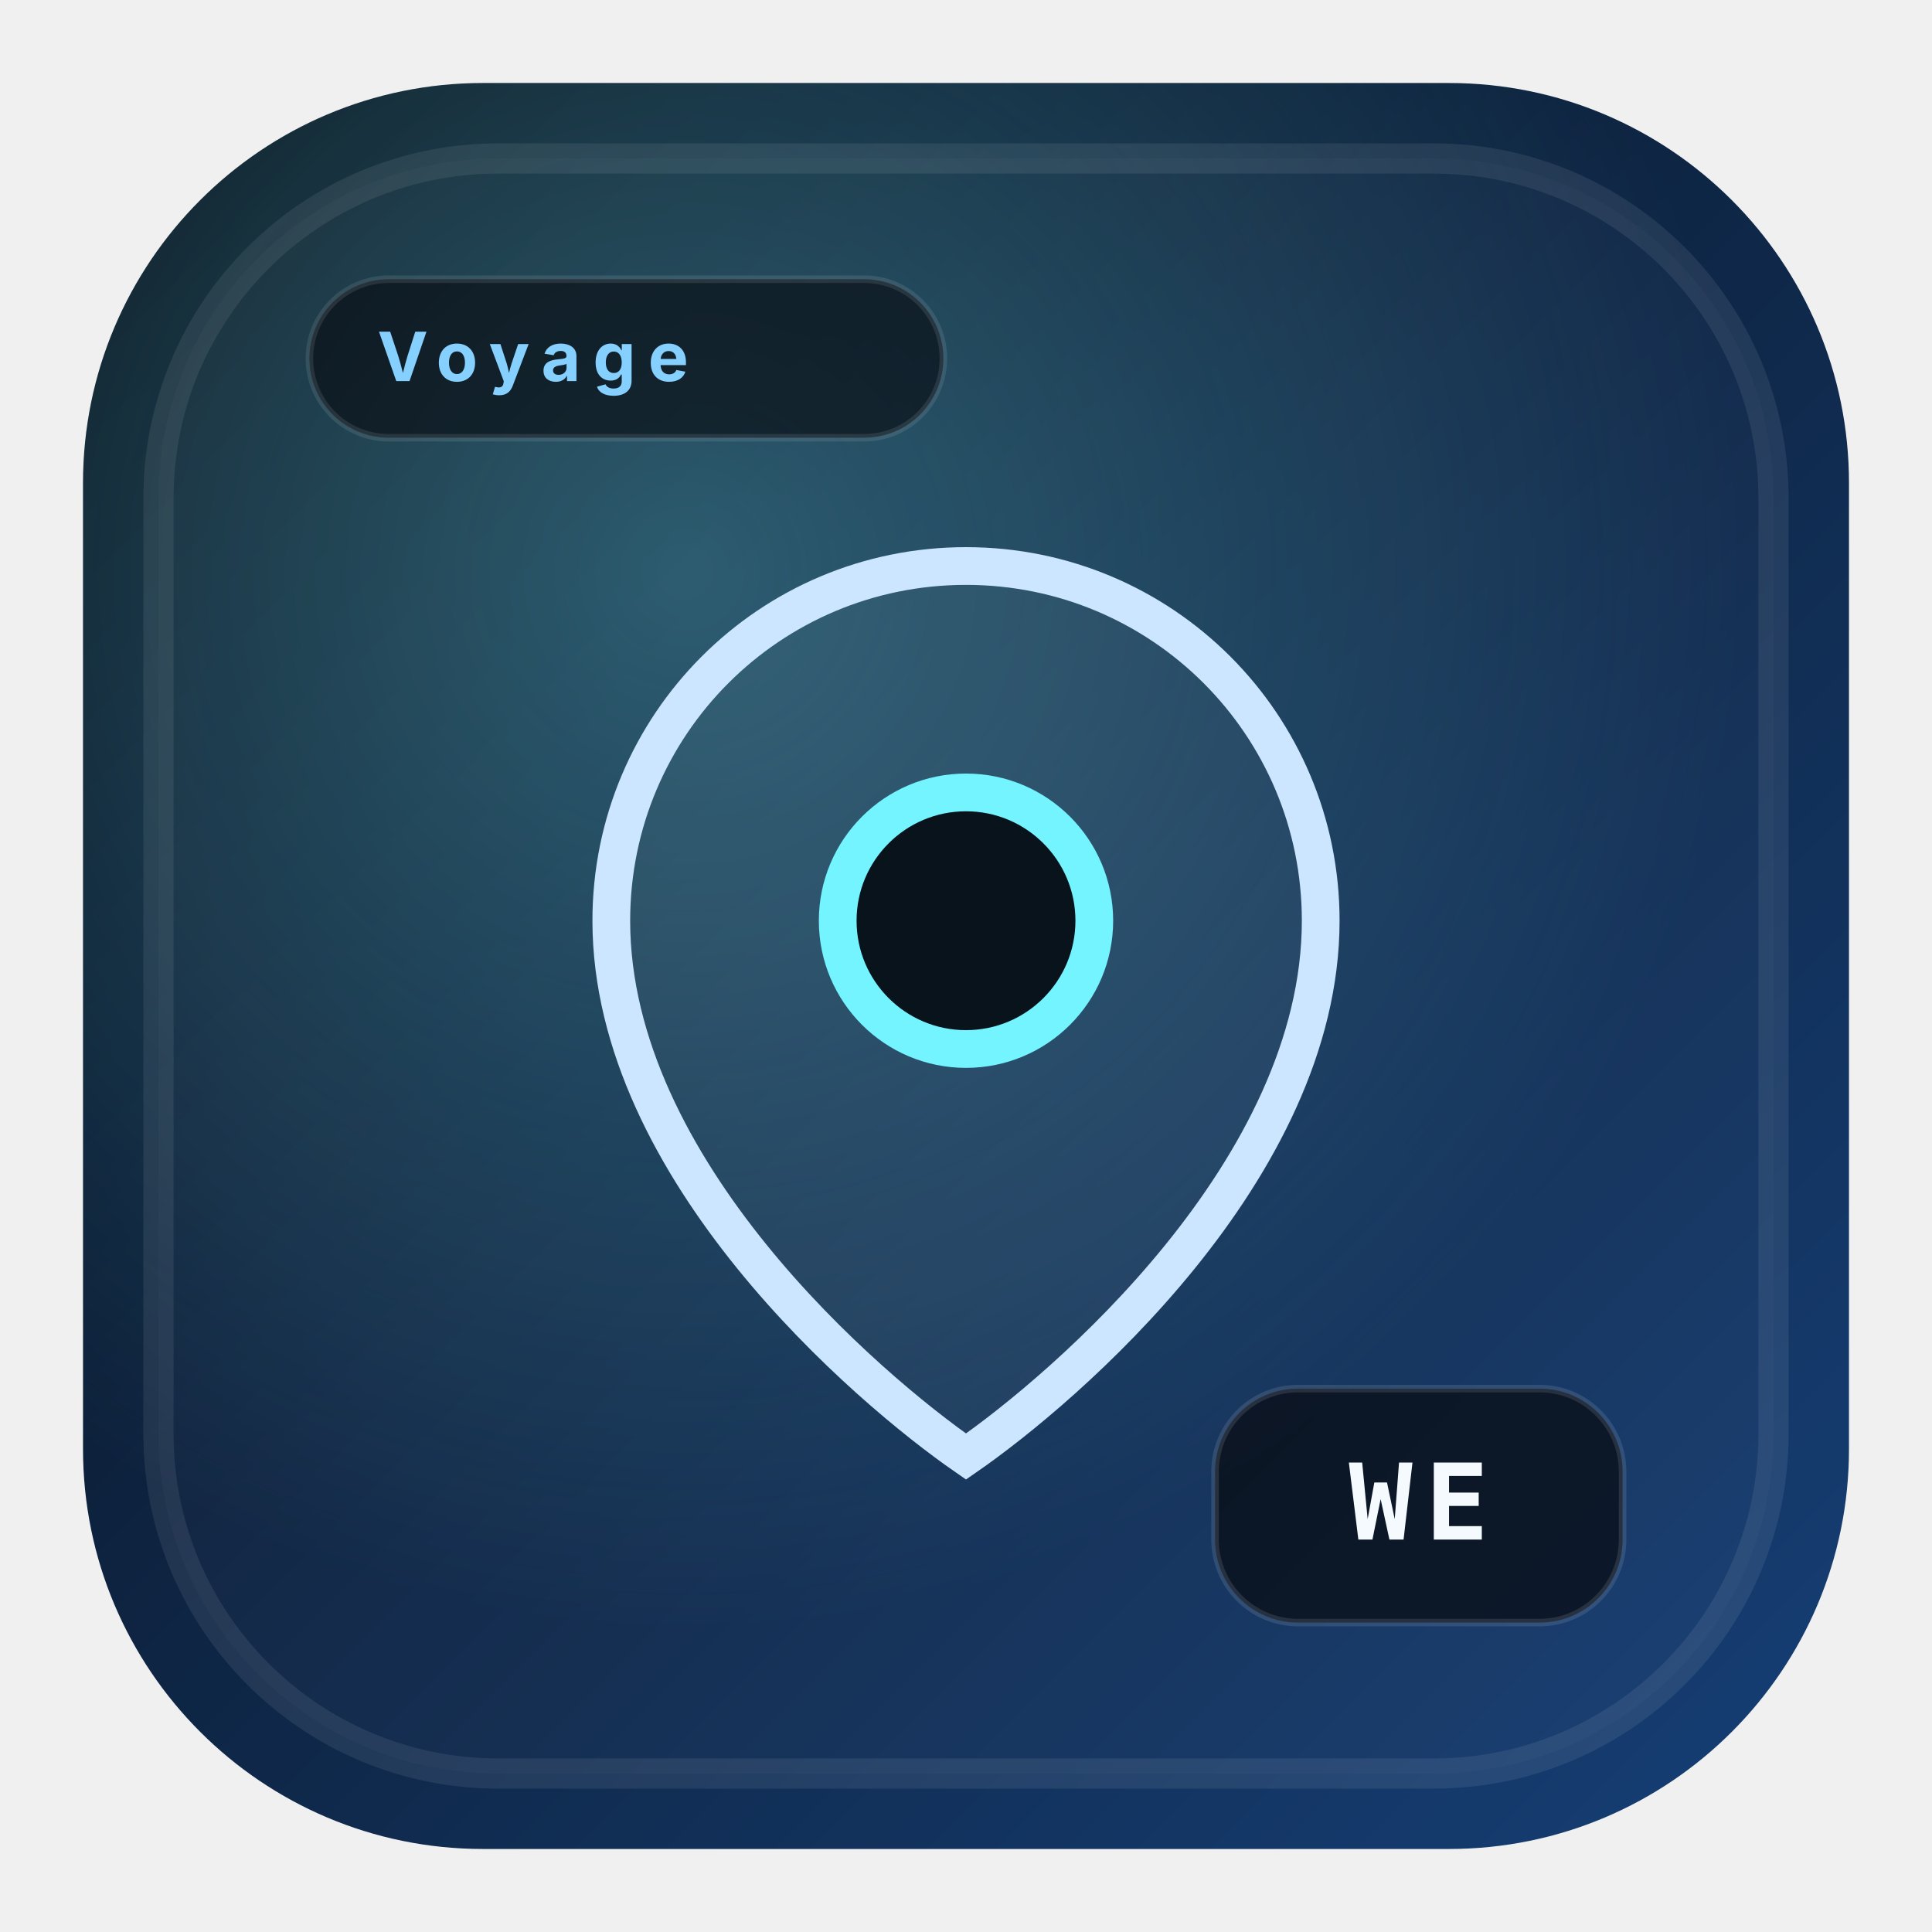
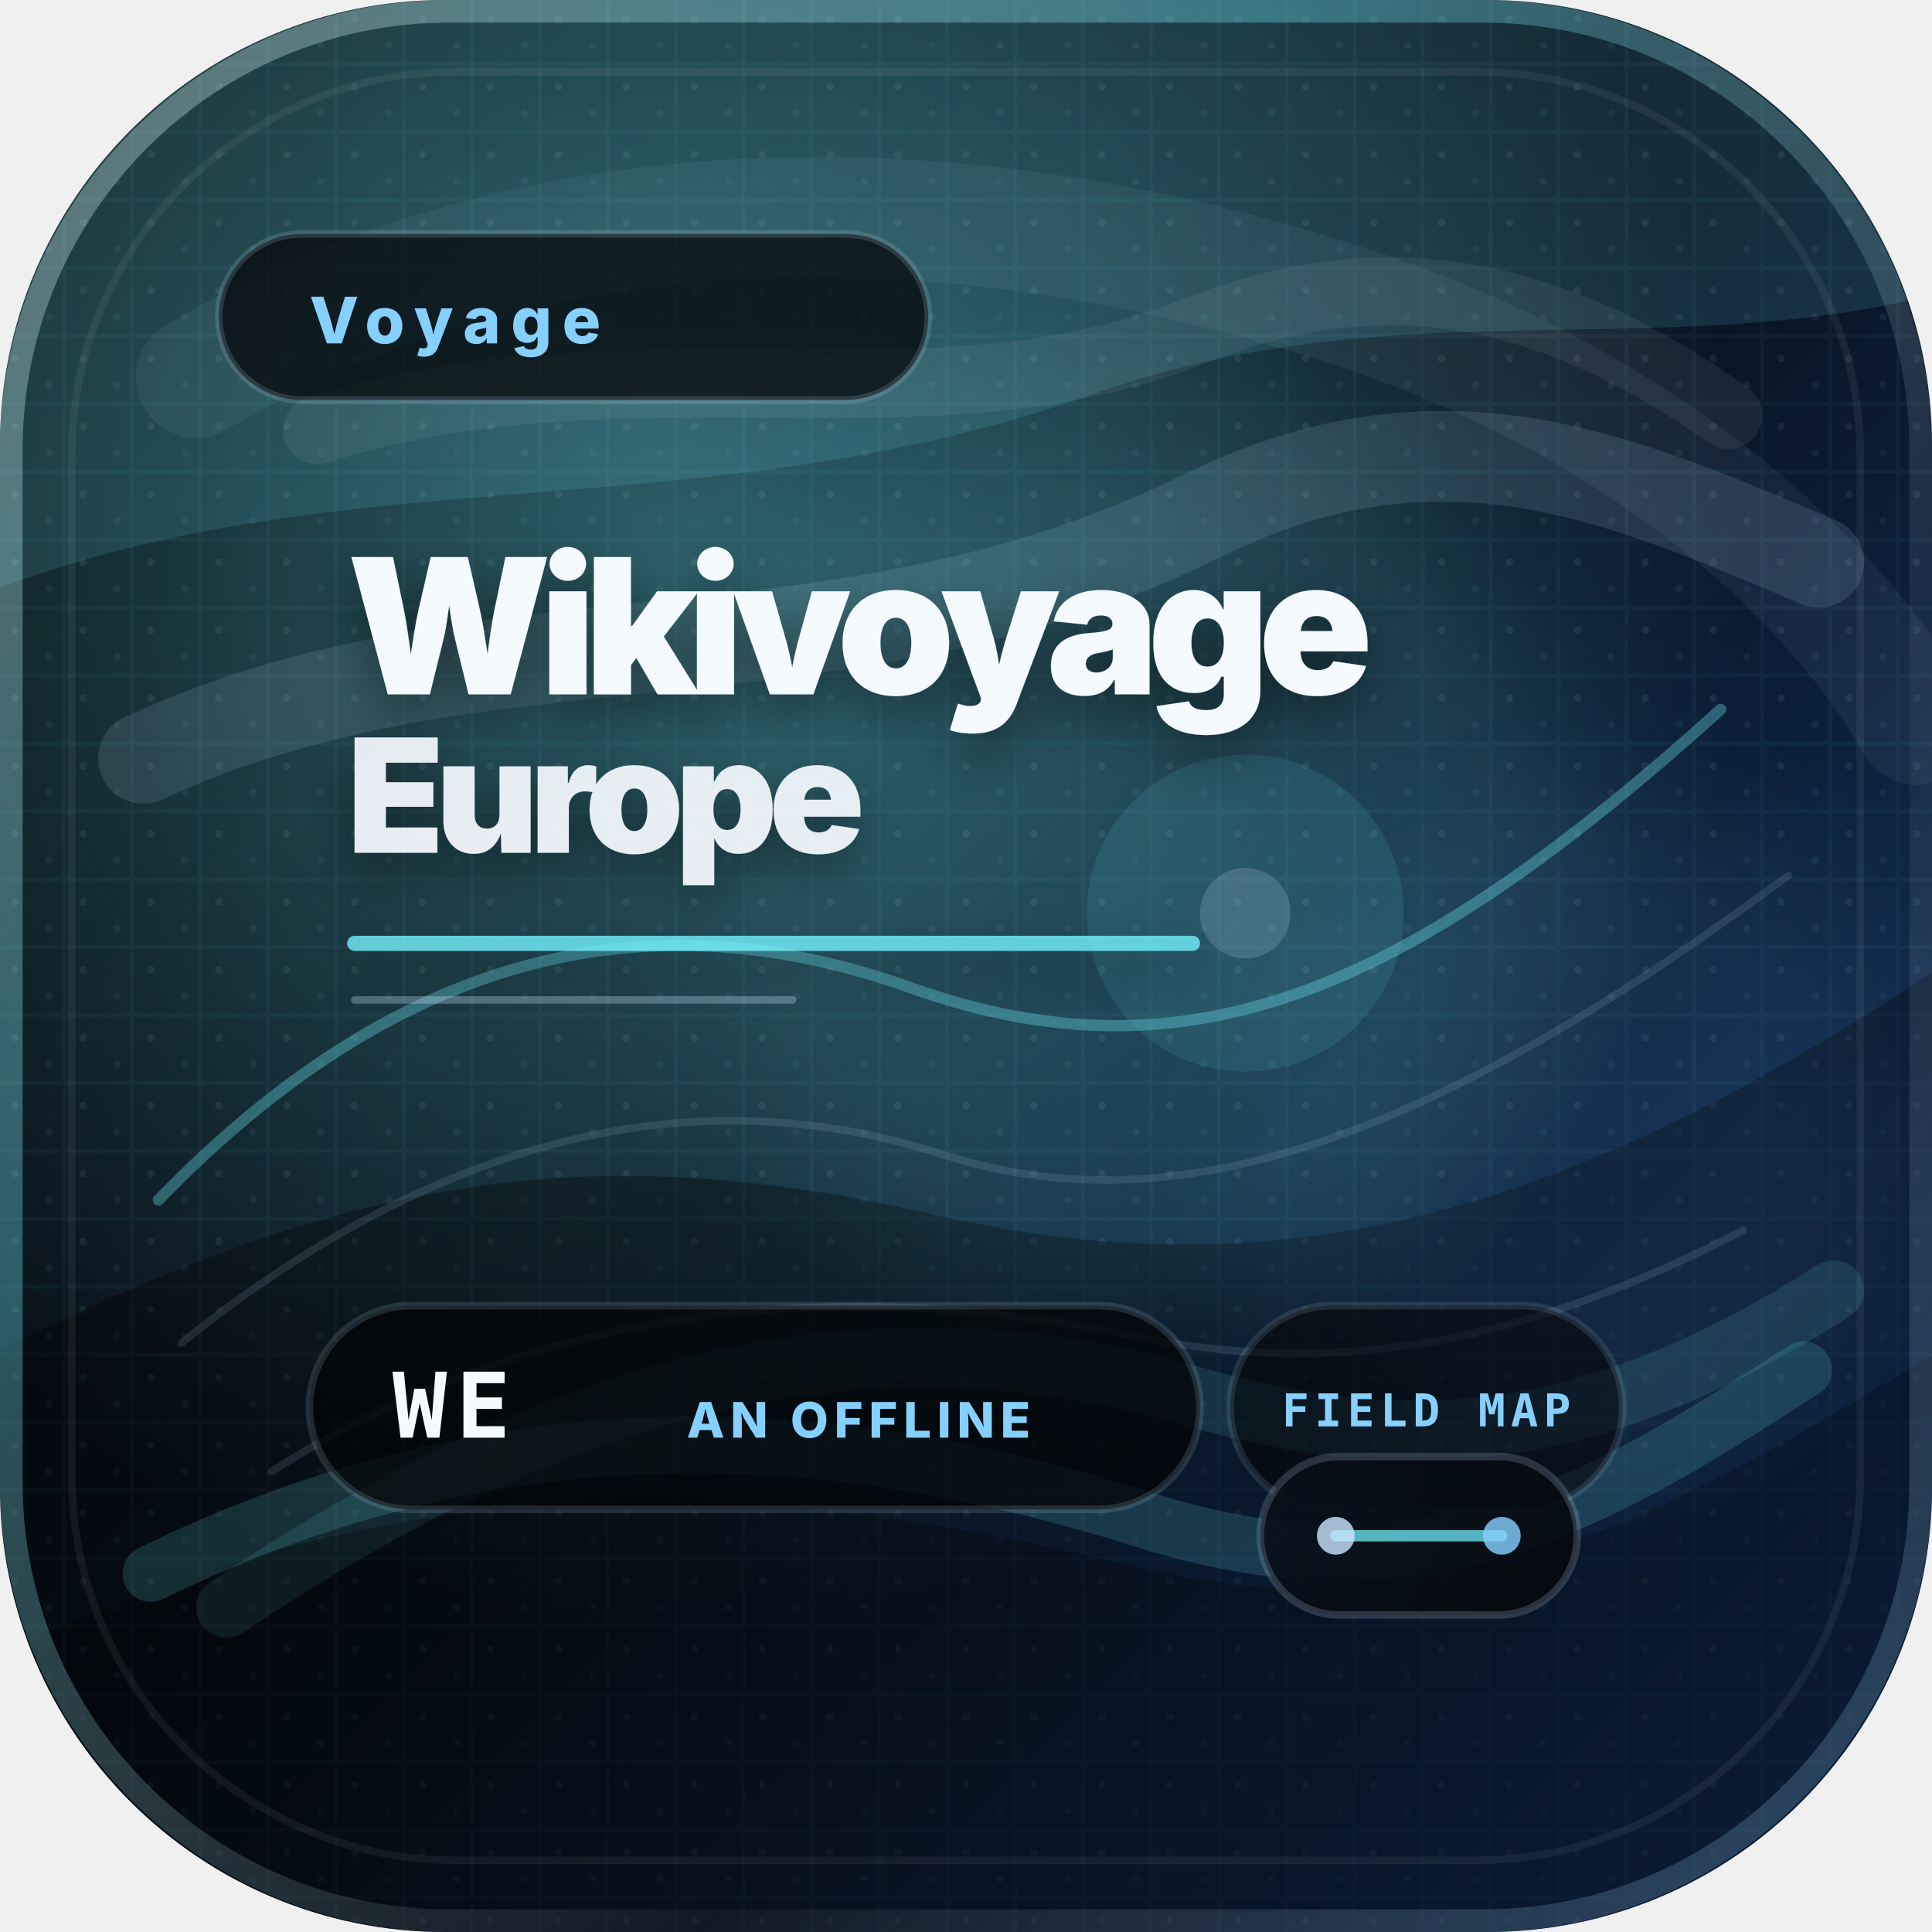
<svg xmlns="http://www.w3.org/2000/svg" width="512" height="512" viewBox="0 0 512 512" fill="none" role="img" aria-label="Wikivoyage: Europe icon">
  <defs>
-     <linearGradient id="bg" x1="56" y1="56" x2="456" y2="456" gradientUnits="userSpaceOnUse">
-       <stop stop-color="#08111D" />
+     <clipPath id="tileClip">
+       <rect x="0" y="0" width="512" height="512" rx="118" />
+     </clipPath>
+     <linearGradient id="bg" x1="0" y1="0" x2="512" y2="512" gradientUnits="userSpaceOnUse">
+       <stop stop-color="#020406" />
+       <stop offset="0.48" stop-color="#08111D" />
      <stop offset="1" stop-color="#153C70" />
    </linearGradient>
+     <linearGradient id="line" x1="128" y1="132" x2="394" y2="386" gradientUnits="userSpaceOnUse">
+       <stop stop-color="#CDE6FF" />
+       <stop offset="0.46" stop-color="#74F4FF" />
+       <stop offset="1" stop-color="#86D0FF" />
+     </linearGradient>
+     <linearGradient id="rim" x1="0" y1="0" x2="512" y2="512" gradientUnits="userSpaceOnUse">
+       <stop stop-color="#FFFFFF" stop-opacity="0.62" />
+       <stop offset="0.34" stop-color="#74F4FF" stop-opacity="0.66" />
+       <stop offset="0.68" stop-color="#FFFFFF" stop-opacity="0.08" />
+       <stop offset="1" stop-color="#86D0FF" stop-opacity="0.5" />
+     </linearGradient>
+     <linearGradient id="badge" x1="326" y1="368" x2="434" y2="430" gradientUnits="userSpaceOnUse">
+       <stop stop-color="#08111D" />
+       <stop offset="1" stop-color="#05070B" />
+     </linearGradient>
+     <linearGradient id="coverGlass" x1="84" y1="106" x2="428" y2="406" gradientUnits="userSpaceOnUse">
+       <stop stop-color="#FFFFFF" stop-opacity="0.08" />
+       <stop offset="0.46" stop-color="#74F4FF" stop-opacity="0.025" />
+       <stop offset="1" stop-color="#000000" stop-opacity="0.2" />
+     </linearGradient>
    <radialGradient id="glow" cx="0" cy="0" r="1" gradientUnits="userSpaceOnUse" gradientTransform="translate(180 152) rotate(52) scale(282 282)">
-       <stop stop-color="#74F4FF" stop-opacity="0.28" />
+       <stop stop-color="#74F4FF" stop-opacity="0.36" />
      <stop offset="1" stop-color="#74F4FF" stop-opacity="0" />
    </radialGradient>
+     <pattern id="grain" width="18" height="18" patternUnits="userSpaceOnUse">
+       <path d="M0 17H18M17 0V18" stroke="#74F4FF" stroke-opacity="0.08" stroke-width="1" />
+       <circle cx="4" cy="5" r="1" fill="#CDE6FF" fill-opacity="0.14" />
+       <circle cx="13" cy="12" r="1" fill="#86D0FF" fill-opacity="0.12" />
+     </pattern>
+     <filter id="glyphGlow" x="-40%" y="-40%" width="180%" height="180%" color-interpolation-filters="sRGB">
+       <feDropShadow dx="0" dy="0" stdDeviation="8" flood-color="#74F4FF" flood-opacity="0.42" />
+       <feDropShadow dx="0" dy="16" stdDeviation="18" flood-color="#000000" flood-opacity="0.36" />
+     </filter>
+     <filter id="softBlur" x="-30%" y="-30%" width="160%" height="160%">
+       <feGaussianBlur stdDeviation="18" />
+     </filter>
+     <filter id="titleLift" x="-20%" y="-20%" width="140%" height="140%">
+       <feDropShadow dx="0" dy="6" stdDeviation="7" flood-color="#000000" flood-opacity="0.45" />
+     </filter>
  </defs>
-   <rect x="22" y="22" width="468" height="468" rx="106" fill="url(#bg)" />
-   <rect x="22" y="22" width="468" height="468" rx="106" fill="url(#glow)" />
-   <rect x="42" y="42" width="428" height="428" rx="90" fill="rgba(255,255,255,0.02)" stroke="rgba(255,255,255,0.08)" stroke-width="8" />
-   <path d="M256 150C308 150 350 192 350 244C350 310 282 368 256 386C230 368 162 310 162 244C162 192 204 150 256 150Z" fill="rgba(255,255,255,0.04)" stroke="#CDE6FF" stroke-width="10" />
-   <circle cx="256" cy="244" r="34" fill="#09131C" stroke="#74F4FF" stroke-width="10" />
-   <rect x="82" y="74" width="168" height="42" rx="21" fill="rgba(7,10,16,0.64)" stroke="rgba(255,255,255,0.10)" stroke-width="2" />
-   <text x="100" y="101" fill="#86D0FF" font-family="Inter, SF Pro Display, Arial, sans-serif" font-size="18" font-weight="700" letter-spacing="0.18em">Voyage</text>
-   <rect x="322" y="368" width="108" height="62" rx="22" fill="rgba(7,10,16,0.72)" stroke="rgba(255,255,255,0.11)" stroke-width="2" />
-   <text x="376" y="408" text-anchor="middle" fill="#F5FAFF" font-family="JetBrains Mono, SF Mono, monospace" font-size="28" font-weight="700" letter-spacing="0.12em">WE</text>
+   <g clip-path="url(#tileClip)">
+     <rect width="512" height="512" fill="url(#bg)" />
+     <rect width="512" height="512" fill="url(#glow)" />
+     <rect width="512" height="512" fill="url(#grain)" opacity="0.55" />
+     <path d="M-20 368C86 312 152 300 248 322C344 344 424 320 532 244V532H-20V368Z" fill="#000000" opacity="0.34" />
+     <path d="M52 100C140 48 252 46 360 82C432 106 484 150 508 192" stroke="#CDE6FF" stroke-width="32" stroke-linecap="round" opacity="0.06" />
+     <path d="M60 426C152 364 232 346 316 370C378 388 426 380 486 342" stroke="#74F4FF" stroke-width="16" stroke-linecap="round" opacity="0.11" />
+     <g opacity="0.94">
+       <path d="M-34 171C72 115 174 145 288 105C382 71 462 105 550 65V-30H-34V171Z" fill="#74F4FF" fill-opacity="0.13" />
+       <path d="M-28 453C86 389 186 387 300 415C398 439 462 387 540 343V552H-28V453Z" fill="#000000" fill-opacity="0.27" />
+       <path d="M38 201C128 159 220 185 318 137C382 105 430 127 482 149" fill="none" stroke="#CDE6FF" stroke-opacity="0.13" stroke-width="24" stroke-linecap="round" />
+       <path d="M40 417C134 371 222 377 304 403C380 427 428 395 478 363" fill="none" stroke="#74F4FF" stroke-opacity="0.16" stroke-width="15" stroke-linecap="round" />
+       <circle cx="298" cy="228" r="116" fill="#74F4FF" fill-opacity="0.08" filter="url(#softBlur)" />
+       <circle cx="416" cy="300" r="88" fill="#86D0FF" fill-opacity="0.08" filter="url(#softBlur)" />
+       <path d="M84 114C168 88 244 116 316 88C366 68 410 76 458 110" fill="none" stroke="#FFFFFF" stroke-opacity="0.07" stroke-width="18" stroke-linecap="round" />
+     </g>
+     <g opacity="0.76">
+       <path d="M42 318C104 254 170 236 242 262C316 288 374 262 456 188" fill="none" stroke="#74F4FF" stroke-opacity="0.42" stroke-width="3" stroke-linecap="round" />
+       <path d="M48 356C120 298 188 286 250 306C318 328 390 294 474 232" fill="none" stroke="#CDE6FF" stroke-opacity="0.16" stroke-width="2" stroke-linecap="round" />
+       <path d="M72 390C134 350 214 336 300 354C358 366 408 354 462 326" fill="none" stroke="#CDE6FF" stroke-opacity="0.16" stroke-width="2" stroke-linecap="round" />
+       <circle cx="330" cy="242" r="42" fill="#74F4FF" fill-opacity="0.13" />
+       <circle cx="330" cy="242" r="12" fill="#CDE6FF" fill-opacity="0.24" />
+     </g>
+     <g filter="url(#titleLift)">
+       <text x="92" y="184" fill="#F5FAFF" font-family="Inter, SF Pro Display, Arial, sans-serif" font-size="50" font-weight="900" letter-spacing="-0.06em">Wikivoyage</text>
+       <text x="92" y="226" fill="#F5FAFF" fill-opacity="0.92" font-family="Inter, SF Pro Display, Arial, sans-serif" font-size="42" font-weight="900" letter-spacing="-0.055em">Europe</text>
+       <path d="M94 250H316" stroke="#74F4FF" stroke-width="4" stroke-linecap="round" opacity="0.78" />
+       <path d="M94 265H210" stroke="#CDE6FF" stroke-width="2" stroke-linecap="round" opacity="0.28" />
+     </g>
+     <g>
+       <rect x="82" y="346" width="236" height="54" rx="27" fill="#020406" fill-opacity="0.76" stroke="#CDE6FF" stroke-opacity="0.14" stroke-width="2" />
+       <text x="104" y="381" fill="#F5FAFF" font-family="JetBrains Mono, SF Mono, monospace" font-size="24" font-weight="900" letter-spacing="0.1em">WE</text>
+       <text x="182" y="381" fill="#86D0FF" font-family="Inter, SF Pro Display, Arial, sans-serif" font-size="13" font-weight="800" letter-spacing="0.12em">AN OFFLINE</text>
+       <rect x="326" y="346" width="104" height="54" rx="27" fill="#020406" fill-opacity="0.58" stroke="#CDE6FF" stroke-opacity="0.12" stroke-width="2" />
+       <text x="378" y="378" text-anchor="middle" fill="#86D0FF" font-family="JetBrains Mono, SF Mono, monospace" font-size="12" font-weight="800" letter-spacing="0.12em">FIELD MAP</text>
+     </g>
+     <rect x="58" y="62" width="188" height="44" rx="22" fill="#020406" fill-opacity="0.72" stroke="#CDE6FF" stroke-opacity="0.16" stroke-width="2" />
+     <text x="82" y="91" fill="#86D0FF" font-family="Inter, SF Pro Display, Arial, sans-serif" font-size="17" font-weight="800" letter-spacing="0.16em">Voyage</text>
+     <rect x="334" y="386" width="84" height="42" rx="21" fill="url(#badge)" fill-opacity="0.92" stroke="#CDE6FF" stroke-opacity="0.18" stroke-width="2" />
+     <path d="M354 407H398" stroke="#74F4FF" stroke-opacity="0.72" stroke-width="3" stroke-linecap="round" />
+     <circle cx="354" cy="407" r="5" fill="#CDE6FF" opacity="0.8" />
+     <circle cx="398" cy="407" r="5" fill="#86D0FF" opacity="0.8" />
+   </g>
+   <rect x="3" y="3" width="506" height="506" rx="116" stroke="url(#rim)" stroke-opacity="0.5" stroke-width="6" />
+   <rect x="19" y="19" width="474" height="474" rx="102" stroke="#FFFFFF" stroke-opacity="0.06" stroke-width="2" />
</svg>
